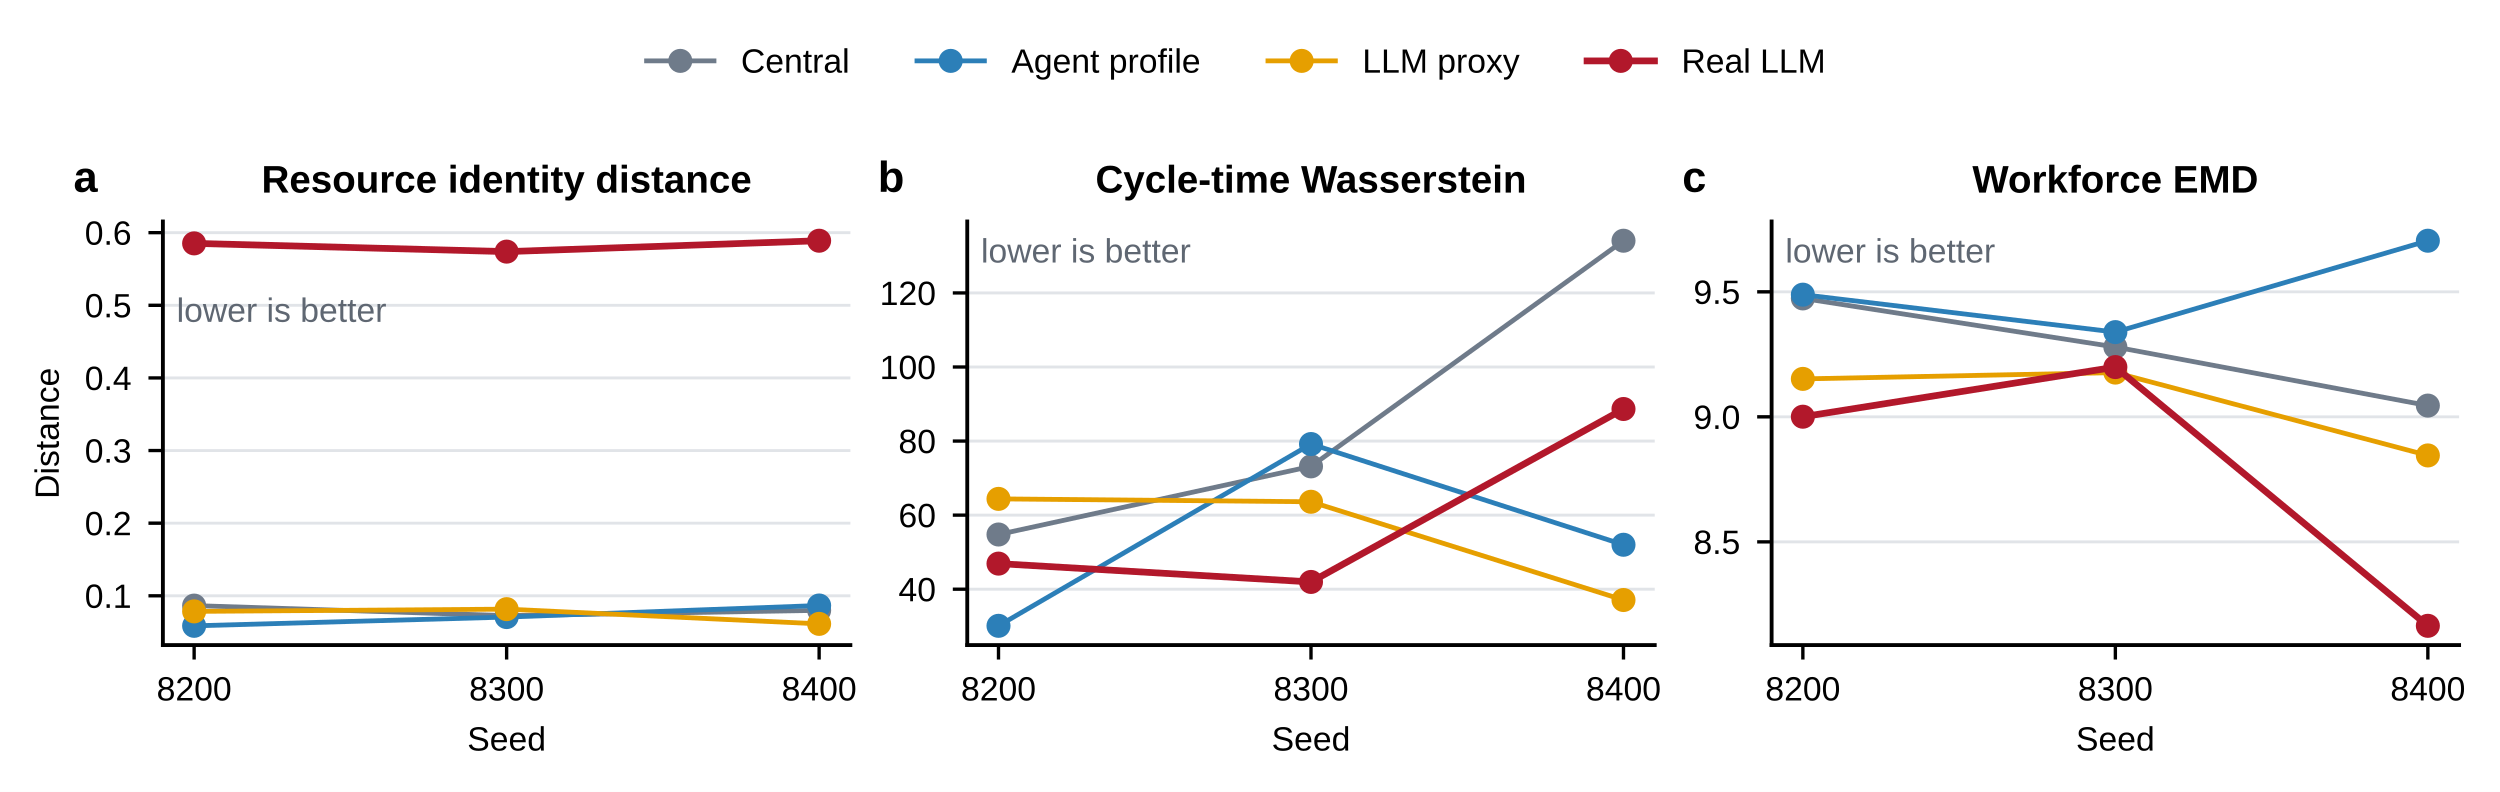
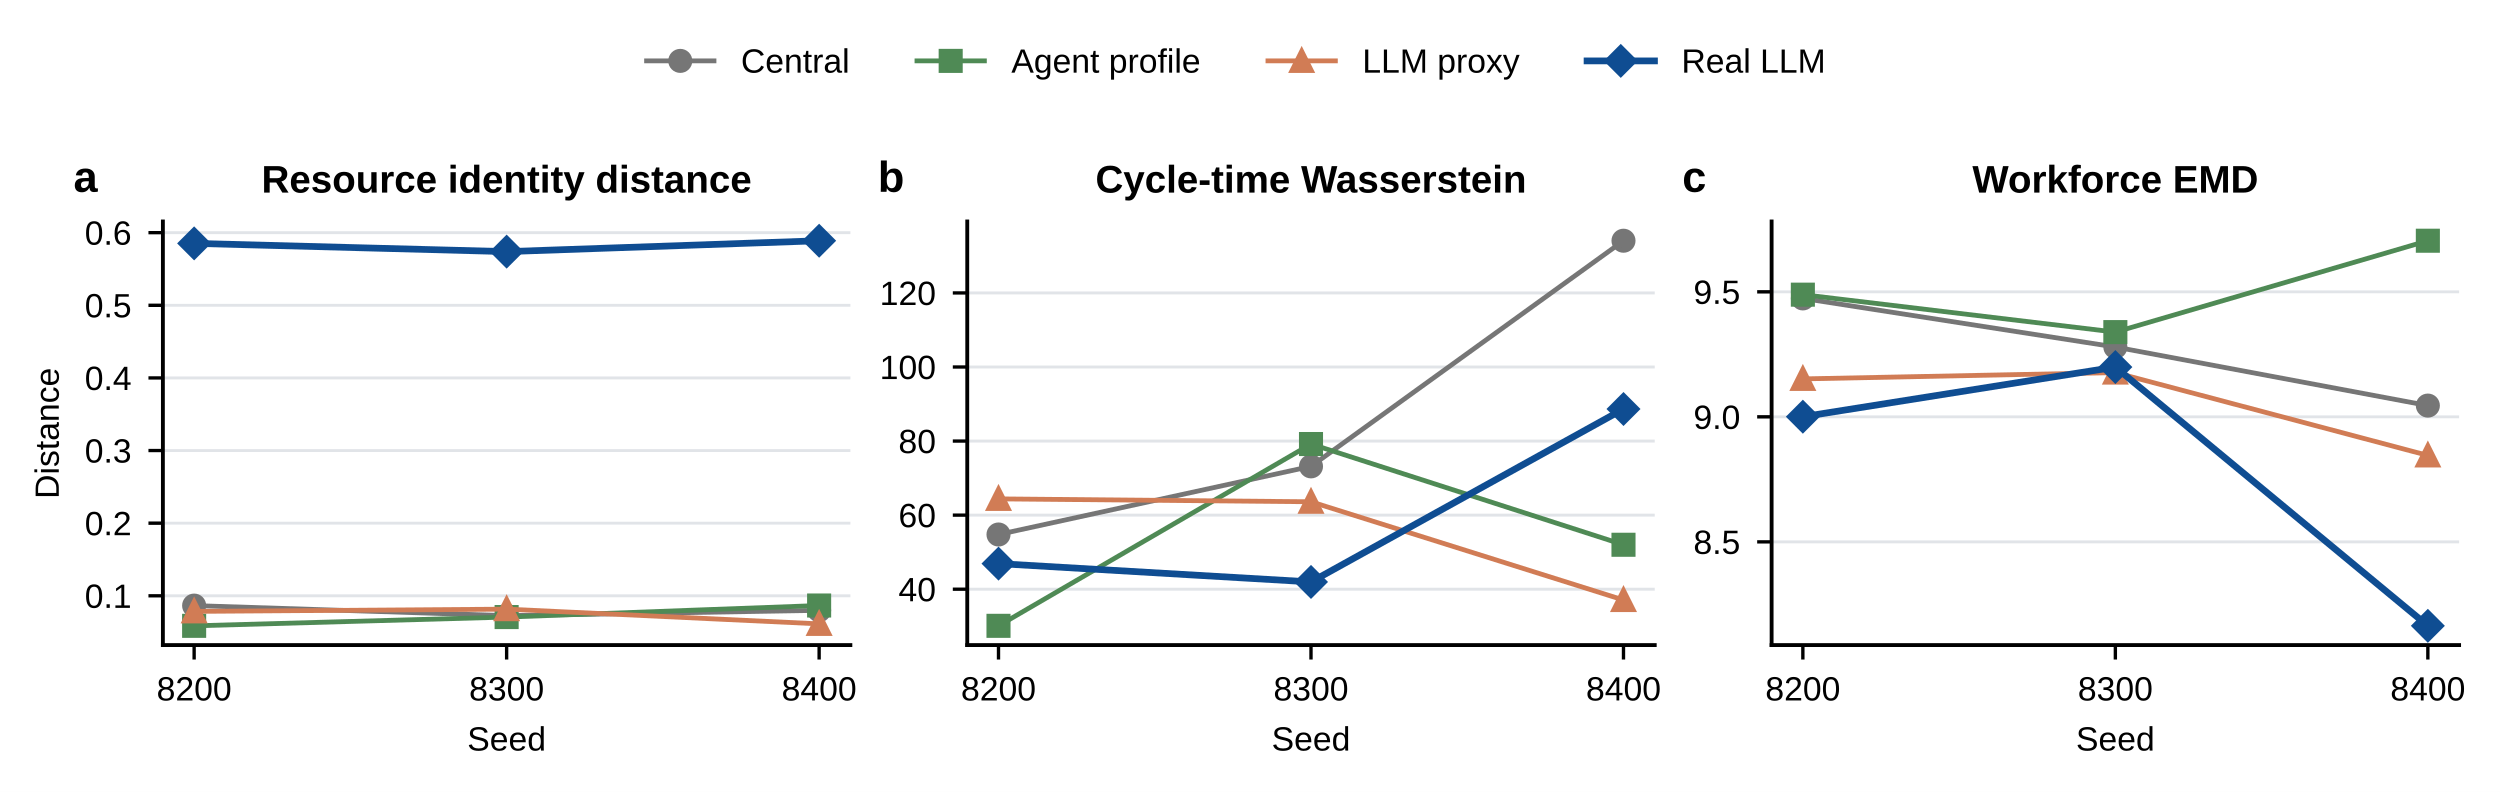
<svg xmlns="http://www.w3.org/2000/svg" xmlns:xlink="http://www.w3.org/1999/xlink" width="519.254pt" height="164.487pt" viewBox="0 0 519.254 164.487" version="1.1">
  <defs>
    <style type="text/css">*{stroke-linejoin: round; stroke-linecap: butt}</style>
  </defs>
  <g id="figure_1">
    <g id="patch_1">
      <path d="M 0 164.487  L 519.254 164.487  L 519.254 0  L 0 0  z " style="fill: #ffffff" />
    </g>
    <g id="axes_1">
      <g id="patch_2">
        <path d="M 33.832 133.984  L 176.625 133.984  L 176.625 46  L 33.832 46  z " style="fill: #ffffff" />
      </g>
      <g id="matplotlib.axis_1">
        <g id="xtick_1">
          <g id="line2d_1">
            <defs>
-               <path id="m598a235502" d="M 0 0  L 0 3  " style="stroke: #000000; stroke-width: 0.7" />
+               <path id="m13231efe41" d="M 0 0  L 0 3  " style="stroke: #000000; stroke-width: 0.7" />
            </defs>
            <g>
-               <use xlink:href="#m598a235502" x="40.322" y="133.984" style="stroke: #000000; stroke-width: 0.7" />
+               <use xlink:href="#m13231efe41" x="40.322" y="133.984" style="stroke: #000000; stroke-width: 0.7" />
            </g>
          </g>
          <g id="text_1">
            <text style="font: 7px 'Arial', 'Helvetica', 'DejaVu Sans', sans-serif; text-anchor: middle" x="40.322" y="145.494" transform="rotate(-0 40.3223 145.4945)">8200</text>
          </g>
        </g>
        <g id="xtick_2">
          <g id="line2d_2">
            <g>
-               <use xlink:href="#m598a235502" x="105.228" y="133.984" style="stroke: #000000; stroke-width: 0.7" />
+               <use xlink:href="#m13231efe41" x="105.228" y="133.984" style="stroke: #000000; stroke-width: 0.7" />
            </g>
          </g>
          <g id="text_2">
            <text style="font: 7px 'Arial', 'Helvetica', 'DejaVu Sans', sans-serif; text-anchor: middle" x="105.228" y="145.494" transform="rotate(-0 105.2281 145.4945)">8300</text>
          </g>
        </g>
        <g id="xtick_3">
          <g id="line2d_3">
            <g>
-               <use xlink:href="#m598a235502" x="170.134" y="133.984" style="stroke: #000000; stroke-width: 0.7" />
+               <use xlink:href="#m13231efe41" x="170.134" y="133.984" style="stroke: #000000; stroke-width: 0.7" />
            </g>
          </g>
          <g id="text_3">
            <text style="font: 7px 'Arial', 'Helvetica', 'DejaVu Sans', sans-serif; text-anchor: middle" x="170.134" y="145.494" transform="rotate(-0 170.134 145.4945)">8400</text>
          </g>
        </g>
        <g id="text_4">
          <text style="font: 7px 'Arial', 'Helvetica', 'DejaVu Sans', sans-serif; text-anchor: middle" x="105.228" y="155.896" transform="rotate(-0 105.2281 155.8962)">Seed</text>
        </g>
      </g>
      <g id="matplotlib.axis_2">
        <g id="ytick_1">
          <g id="line2d_4">
-             <path d="M 33.832 123.748  L 176.625 123.748  " clip-path="url(#pb7a9aaa13d)" style="fill: none; stroke: #d9dde2; stroke-opacity: 0.8; stroke-width: 0.6; stroke-linecap: square" />
+             <path d="M 33.832 123.748  L 176.625 123.748  " clip-path="url(#p2186593312)" style="fill: none; stroke: #d9dde2; stroke-opacity: 0.8; stroke-width: 0.6; stroke-linecap: square" />
          </g>
          <g id="line2d_5">
            <defs>
-               <path id="mf28b8dc969" d="M 0 0  L -3 0  " style="stroke: #000000; stroke-width: 0.7" />
+               <path id="m084d60f9c5" d="M 0 0  L -3 0  " style="stroke: #000000; stroke-width: 0.7" />
            </defs>
            <g>
-               <use xlink:href="#mf28b8dc969" x="33.832" y="123.748" style="stroke: #000000; stroke-width: 0.7" />
+               <use xlink:href="#m084d60f9c5" x="33.832" y="123.748" style="stroke: #000000; stroke-width: 0.7" />
            </g>
          </g>
          <g id="text_5">
            <text style="font: 7px 'Arial', 'Helvetica', 'DejaVu Sans', sans-serif; text-anchor: end" x="27.332" y="126.253" transform="rotate(-0 27.33172 126.2529)">0.1</text>
          </g>
        </g>
        <g id="ytick_2">
          <g id="line2d_6">
-             <path d="M 33.832 108.663  L 176.625 108.663  " clip-path="url(#pb7a9aaa13d)" style="fill: none; stroke: #d9dde2; stroke-opacity: 0.8; stroke-width: 0.6; stroke-linecap: square" />
+             <path d="M 33.832 108.663  L 176.625 108.663  " clip-path="url(#p2186593312)" style="fill: none; stroke: #d9dde2; stroke-opacity: 0.8; stroke-width: 0.6; stroke-linecap: square" />
          </g>
          <g id="line2d_7">
            <g>
-               <use xlink:href="#mf28b8dc969" x="33.832" y="108.663" style="stroke: #000000; stroke-width: 0.7" />
+               <use xlink:href="#m084d60f9c5" x="33.832" y="108.663" style="stroke: #000000; stroke-width: 0.7" />
            </g>
          </g>
          <g id="text_6">
            <text style="font: 7px 'Arial', 'Helvetica', 'DejaVu Sans', sans-serif; text-anchor: end" x="27.332" y="111.169" transform="rotate(-0 27.33172 111.1687)">0.2</text>
          </g>
        </g>
        <g id="ytick_3">
          <g id="line2d_8">
-             <path d="M 33.832 93.579  L 176.625 93.579  " clip-path="url(#pb7a9aaa13d)" style="fill: none; stroke: #d9dde2; stroke-opacity: 0.8; stroke-width: 0.6; stroke-linecap: square" />
+             <path d="M 33.832 93.579  L 176.625 93.579  " clip-path="url(#p2186593312)" style="fill: none; stroke: #d9dde2; stroke-opacity: 0.8; stroke-width: 0.6; stroke-linecap: square" />
          </g>
          <g id="line2d_9">
            <g>
-               <use xlink:href="#mf28b8dc969" x="33.832" y="93.579" style="stroke: #000000; stroke-width: 0.7" />
+               <use xlink:href="#m084d60f9c5" x="33.832" y="93.579" style="stroke: #000000; stroke-width: 0.7" />
            </g>
          </g>
          <g id="text_7">
            <text style="font: 7px 'Arial', 'Helvetica', 'DejaVu Sans', sans-serif; text-anchor: end" x="27.332" y="96.084" transform="rotate(-0 27.33172 96.0844)">0.3</text>
          </g>
        </g>
        <g id="ytick_4">
          <g id="line2d_10">
-             <path d="M 33.832 78.495  L 176.625 78.495  " clip-path="url(#pb7a9aaa13d)" style="fill: none; stroke: #d9dde2; stroke-opacity: 0.8; stroke-width: 0.6; stroke-linecap: square" />
+             <path d="M 33.832 78.495  L 176.625 78.495  " clip-path="url(#p2186593312)" style="fill: none; stroke: #d9dde2; stroke-opacity: 0.8; stroke-width: 0.6; stroke-linecap: square" />
          </g>
          <g id="line2d_11">
            <g>
-               <use xlink:href="#mf28b8dc969" x="33.832" y="78.495" style="stroke: #000000; stroke-width: 0.7" />
+               <use xlink:href="#m084d60f9c5" x="33.832" y="78.495" style="stroke: #000000; stroke-width: 0.7" />
            </g>
          </g>
          <g id="text_8">
            <text style="font: 7px 'Arial', 'Helvetica', 'DejaVu Sans', sans-serif; text-anchor: end" x="27.332" y="81" transform="rotate(-0 27.33172 81.00012)">0.4</text>
          </g>
        </g>
        <g id="ytick_5">
          <g id="line2d_12">
-             <path d="M 33.832 63.411  L 176.625 63.411  " clip-path="url(#pb7a9aaa13d)" style="fill: none; stroke: #d9dde2; stroke-opacity: 0.8; stroke-width: 0.6; stroke-linecap: square" />
+             <path d="M 33.832 63.411  L 176.625 63.411  " clip-path="url(#p2186593312)" style="fill: none; stroke: #d9dde2; stroke-opacity: 0.8; stroke-width: 0.6; stroke-linecap: square" />
          </g>
          <g id="line2d_13">
            <g>
-               <use xlink:href="#mf28b8dc969" x="33.832" y="63.411" style="stroke: #000000; stroke-width: 0.7" />
+               <use xlink:href="#m084d60f9c5" x="33.832" y="63.411" style="stroke: #000000; stroke-width: 0.7" />
            </g>
          </g>
          <g id="text_9">
            <text style="font: 7px 'Arial', 'Helvetica', 'DejaVu Sans', sans-serif; text-anchor: end" x="27.332" y="65.916" transform="rotate(-0 27.33172 65.91585)">0.5</text>
          </g>
        </g>
        <g id="ytick_6">
          <g id="line2d_14">
-             <path d="M 33.832 48.326  L 176.625 48.326  " clip-path="url(#pb7a9aaa13d)" style="fill: none; stroke: #d9dde2; stroke-opacity: 0.8; stroke-width: 0.6; stroke-linecap: square" />
+             <path d="M 33.832 48.326  L 176.625 48.326  " clip-path="url(#p2186593312)" style="fill: none; stroke: #d9dde2; stroke-opacity: 0.8; stroke-width: 0.6; stroke-linecap: square" />
          </g>
          <g id="line2d_15">
            <g>
-               <use xlink:href="#mf28b8dc969" x="33.832" y="48.326" style="stroke: #000000; stroke-width: 0.7" />
+               <use xlink:href="#m084d60f9c5" x="33.832" y="48.326" style="stroke: #000000; stroke-width: 0.7" />
            </g>
          </g>
          <g id="text_10">
            <text style="font: 7px 'Arial', 'Helvetica', 'DejaVu Sans', sans-serif; text-anchor: end" x="27.332" y="50.832" transform="rotate(-0 27.33172 50.83157)">0.6</text>
          </g>
        </g>
        <g id="text_11">
          <text style="font: 7px 'Arial', 'Helvetica', 'DejaVu Sans', sans-serif; text-anchor: middle" x="12.21" y="89.992" transform="rotate(-90 12.21047 89.992)">Distance</text>
        </g>
      </g>
      <g id="line2d_16">
-         <path d="M 40.322 125.784  L 105.228 127.868  L 170.134 126.77  " clip-path="url(#pb7a9aaa13d)" style="fill: none; stroke: #6f7b8a; stroke-linecap: square" />
+         <path d="M 40.322 125.784  L 105.228 127.868  L 170.134 126.77  " clip-path="url(#p2186593312)" style="fill: none; stroke: #767676; stroke-linecap: square" />
        <defs>
-           <path id="m0c77e4533d" d="M 0 2  C 0.53 2 1.039 1.789 1.414 1.414  C 1.789 1.039 2 0.53 2 0  C 2 -0.53 1.789 -1.039 1.414 -1.414  C 1.039 -1.789 0.53 -2 0 -2  C -0.53 -2 -1.039 -1.789 -1.414 -1.414  C -1.789 -1.039 -2 -0.53 -2 0  C -2 0.53 -1.789 1.039 -1.414 1.414  C -1.039 1.789 -0.53 2 0 2  z " style="stroke: #6f7b8a" />
+           <path id="m8e96817df1" d="M 0 2  C 0.53 2 1.039 1.789 1.414 1.414  C 1.789 1.039 2 0.53 2 0  C 2 -0.53 1.789 -1.039 1.414 -1.414  C 1.039 -1.789 0.53 -2 0 -2  C -0.53 -2 -1.039 -1.789 -1.414 -1.414  C -1.789 -1.039 -2 -0.53 -2 0  C -2 0.53 -1.789 1.039 -1.414 1.414  C -1.039 1.789 -0.53 2 0 2  z " style="stroke: #767676" />
        </defs>
-         <g clip-path="url(#pb7a9aaa13d)">
-           <use xlink:href="#m0c77e4533d" x="40.322" y="125.784" style="fill: #6f7b8a; stroke: #6f7b8a" />
-           <use xlink:href="#m0c77e4533d" x="105.228" y="127.868" style="fill: #6f7b8a; stroke: #6f7b8a" />
-           <use xlink:href="#m0c77e4533d" x="170.134" y="126.77" style="fill: #6f7b8a; stroke: #6f7b8a" />
+         <g clip-path="url(#p2186593312)">
+           <use xlink:href="#m8e96817df1" x="40.322" y="125.784" style="fill: #767676; stroke: #767676" />
+           <use xlink:href="#m8e96817df1" x="105.228" y="127.868" style="fill: #767676; stroke: #767676" />
+           <use xlink:href="#m8e96817df1" x="170.134" y="126.77" style="fill: #767676; stroke: #767676" />
        </g>
      </g>
      <g id="line2d_17">
-         <path d="M 40.322 129.985  L 105.228 128.165  L 170.134 125.764  " clip-path="url(#pb7a9aaa13d)" style="fill: none; stroke: #2c7fb8; stroke-linecap: square" />
+         <path d="M 40.322 129.985  L 105.228 128.165  L 170.134 125.764  " clip-path="url(#p2186593312)" style="fill: none; stroke: #4f8a55; stroke-linecap: square" />
        <defs>
-           <path id="mdb9f975da0" d="M 0 2  C 0.53 2 1.039 1.789 1.414 1.414  C 1.789 1.039 2 0.53 2 0  C 2 -0.53 1.789 -1.039 1.414 -1.414  C 1.039 -1.789 0.53 -2 0 -2  C -0.53 -2 -1.039 -1.789 -1.414 -1.414  C -1.789 -1.039 -2 -0.53 -2 0  C -2 0.53 -1.789 1.039 -1.414 1.414  C -1.039 1.789 -0.53 2 0 2  z " style="stroke: #2c7fb8" />
+           <path id="m07c43fcd5a" d="M -2 2  L 2 2  L 2 -2  L -2 -2  z " style="stroke: #4f8a55; stroke-linejoin: miter" />
        </defs>
-         <g clip-path="url(#pb7a9aaa13d)">
-           <use xlink:href="#mdb9f975da0" x="40.322" y="129.985" style="fill: #2c7fb8; stroke: #2c7fb8" />
-           <use xlink:href="#mdb9f975da0" x="105.228" y="128.165" style="fill: #2c7fb8; stroke: #2c7fb8" />
-           <use xlink:href="#mdb9f975da0" x="170.134" y="125.764" style="fill: #2c7fb8; stroke: #2c7fb8" />
+         <g clip-path="url(#p2186593312)">
+           <use xlink:href="#m07c43fcd5a" x="40.322" y="129.985" style="fill: #4f8a55; stroke: #4f8a55; stroke-linejoin: miter" />
+           <use xlink:href="#m07c43fcd5a" x="105.228" y="128.165" style="fill: #4f8a55; stroke: #4f8a55; stroke-linejoin: miter" />
+           <use xlink:href="#m07c43fcd5a" x="170.134" y="125.764" style="fill: #4f8a55; stroke: #4f8a55; stroke-linejoin: miter" />
        </g>
      </g>
      <g id="line2d_18">
-         <path d="M 40.322 126.986  L 105.228 126.52  L 170.134 129.58  " clip-path="url(#pb7a9aaa13d)" style="fill: none; stroke: #e69f00; stroke-linecap: square" />
+         <path d="M 40.322 126.986  L 105.228 126.52  L 170.134 129.58  " clip-path="url(#p2186593312)" style="fill: none; stroke: #d17c55; stroke-linecap: square" />
        <defs>
-           <path id="m43e948fad8" d="M 0 2  C 0.53 2 1.039 1.789 1.414 1.414  C 1.789 1.039 2 0.53 2 0  C 2 -0.53 1.789 -1.039 1.414 -1.414  C 1.039 -1.789 0.53 -2 0 -2  C -0.53 -2 -1.039 -1.789 -1.414 -1.414  C -1.789 -1.039 -2 -0.53 -2 0  C -2 0.53 -1.789 1.039 -1.414 1.414  C -1.039 1.789 -0.53 2 0 2  z " style="stroke: #e69f00" />
+           <path id="m57a963729a" d="M 0 -2  L -2 2  L 2 2  z " style="stroke: #d17c55; stroke-linejoin: miter" />
        </defs>
-         <g clip-path="url(#pb7a9aaa13d)">
-           <use xlink:href="#m43e948fad8" x="40.322" y="126.986" style="fill: #e69f00; stroke: #e69f00" />
-           <use xlink:href="#m43e948fad8" x="105.228" y="126.52" style="fill: #e69f00; stroke: #e69f00" />
-           <use xlink:href="#m43e948fad8" x="170.134" y="129.58" style="fill: #e69f00; stroke: #e69f00" />
+         <g clip-path="url(#p2186593312)">
+           <use xlink:href="#m57a963729a" x="40.322" y="126.986" style="fill: #d17c55; stroke: #d17c55; stroke-linejoin: miter" />
+           <use xlink:href="#m57a963729a" x="105.228" y="126.52" style="fill: #d17c55; stroke: #d17c55; stroke-linejoin: miter" />
+           <use xlink:href="#m57a963729a" x="170.134" y="129.58" style="fill: #d17c55; stroke: #d17c55; stroke-linejoin: miter" />
        </g>
      </g>
      <g id="patch_3">
        <path d="M 33.832 133.984  L 33.832 46  " style="fill: none; stroke: #000000; stroke-width: 0.8; stroke-linejoin: miter; stroke-linecap: square" />
      </g>
      <g id="patch_4">
        <path d="M 33.832 133.984  L 176.625 133.984  " style="fill: none; stroke: #000000; stroke-width: 0.8; stroke-linejoin: miter; stroke-linecap: square" />
      </g>
      <g id="line2d_19">
-         <path d="M 40.322 50.551  L 105.228 52.262  L 170.134 49.999  " clip-path="url(#pb7a9aaa13d)" style="fill: none; stroke: #b2182b; stroke-width: 1.4; stroke-linecap: square" />
+         <path d="M 40.322 50.551  L 105.228 52.262  L 170.134 49.999  " clip-path="url(#p2186593312)" style="fill: none; stroke: #0f4d92; stroke-width: 1.4; stroke-linecap: square" />
        <defs>
-           <path id="m220dd0478a" d="M 0 2  C 0.53 2 1.039 1.789 1.414 1.414  C 1.789 1.039 2 0.53 2 0  C 2 -0.53 1.789 -1.039 1.414 -1.414  C 1.039 -1.789 0.53 -2 0 -2  C -0.53 -2 -1.039 -1.789 -1.414 -1.414  C -1.789 -1.039 -2 -0.53 -2 0  C -2 0.53 -1.789 1.039 -1.414 1.414  C -1.039 1.789 -0.53 2 0 2  z " style="stroke: #b2182b" />
+           <path id="md05ba2a3f8" d="M -0 2.828  L 2.828 0  L 0 -2.828  L -2.828 -0  z " style="stroke: #0f4d92; stroke-linejoin: miter" />
        </defs>
-         <g clip-path="url(#pb7a9aaa13d)">
-           <use xlink:href="#m220dd0478a" x="40.322" y="50.551" style="fill: #b2182b; stroke: #b2182b" />
-           <use xlink:href="#m220dd0478a" x="105.228" y="52.262" style="fill: #b2182b; stroke: #b2182b" />
-           <use xlink:href="#m220dd0478a" x="170.134" y="49.999" style="fill: #b2182b; stroke: #b2182b" />
+         <g clip-path="url(#p2186593312)">
+           <use xlink:href="#md05ba2a3f8" x="40.322" y="50.551" style="fill: #0f4d92; stroke: #0f4d92; stroke-linejoin: miter" />
+           <use xlink:href="#md05ba2a3f8" x="105.228" y="52.262" style="fill: #0f4d92; stroke: #0f4d92; stroke-linejoin: miter" />
+           <use xlink:href="#md05ba2a3f8" x="170.134" y="49.999" style="fill: #0f4d92; stroke: #0f4d92; stroke-linejoin: miter" />
        </g>
      </g>
      <g id="text_12">
-         <text style="fill: #5f6772; font: 7px 'Arial', 'Helvetica', 'DejaVu Sans', sans-serif; text-anchor: start" x="36.688" y="66.848" transform="rotate(-0 36.68758 66.84759)">lower is better</text>
+         <text style="font: 700 9px 'Arial', 'Helvetica', 'DejaVu Sans', sans-serif; text-anchor: start" x="15.269" y="39.841" transform="rotate(-0 15.26865 39.84112)">a</text>
      </g>
      <g id="text_13">
-         <text style="font: 700 9px 'Arial', 'Helvetica', 'DejaVu Sans', sans-serif; text-anchor: start" x="15.269" y="39.841" transform="rotate(-0 15.26865 39.84112)">a</text>
-       </g>
-       <g id="text_14">
        <text style="font: 700 8px 'Arial', 'Helvetica', 'DejaVu Sans', sans-serif; text-anchor: middle" x="105.228" y="40" transform="rotate(-0 105.2281 40)">Resource identity distance</text>
      </g>
    </g>
    <g id="axes_2">
      <g id="patch_5">
        <path d="M 200.899 133.984  L 343.692 133.984  L 343.692 46  L 200.899 46  z " style="fill: #ffffff" />
      </g>
      <g id="matplotlib.axis_3">
        <g id="xtick_4">
          <g id="line2d_20">
            <g>
-               <use xlink:href="#m598a235502" x="207.39" y="133.984" style="stroke: #000000; stroke-width: 0.7" />
-             </g>
-           </g>
-           <g id="text_15">
+               <use xlink:href="#m13231efe41" x="207.39" y="133.984" style="stroke: #000000; stroke-width: 0.7" />
+             </g>
+           </g>
+           <g id="text_14">
            <text style="font: 7px 'Arial', 'Helvetica', 'DejaVu Sans', sans-serif; text-anchor: middle" x="207.39" y="145.494" transform="rotate(-0 207.3899 145.4945)">8200</text>
          </g>
        </g>
        <g id="xtick_5">
          <g id="line2d_21">
            <g>
-               <use xlink:href="#m598a235502" x="272.296" y="133.984" style="stroke: #000000; stroke-width: 0.7" />
-             </g>
-           </g>
-           <g id="text_16">
+               <use xlink:href="#m13231efe41" x="272.296" y="133.984" style="stroke: #000000; stroke-width: 0.7" />
+             </g>
+           </g>
+           <g id="text_15">
            <text style="font: 7px 'Arial', 'Helvetica', 'DejaVu Sans', sans-serif; text-anchor: middle" x="272.296" y="145.494" transform="rotate(-0 272.2957 145.4945)">8300</text>
          </g>
        </g>
        <g id="xtick_6">
          <g id="line2d_22">
            <g>
-               <use xlink:href="#m598a235502" x="337.202" y="133.984" style="stroke: #000000; stroke-width: 0.7" />
-             </g>
-           </g>
-           <g id="text_17">
+               <use xlink:href="#m13231efe41" x="337.202" y="133.984" style="stroke: #000000; stroke-width: 0.7" />
+             </g>
+           </g>
+           <g id="text_16">
            <text style="font: 7px 'Arial', 'Helvetica', 'DejaVu Sans', sans-serif; text-anchor: middle" x="337.202" y="145.494" transform="rotate(-0 337.2015 145.4945)">8400</text>
          </g>
        </g>
-         <g id="text_18">
+         <g id="text_17">
          <text style="font: 7px 'Arial', 'Helvetica', 'DejaVu Sans', sans-serif; text-anchor: middle" x="272.296" y="155.896" transform="rotate(-0 272.2957 155.8962)">Seed</text>
        </g>
      </g>
      <g id="matplotlib.axis_4">
        <g id="ytick_7">
          <g id="line2d_23">
-             <path d="M 200.899 122.378  L 343.692 122.378  " clip-path="url(#pd250c5c69d)" style="fill: none; stroke: #d9dde2; stroke-opacity: 0.8; stroke-width: 0.6; stroke-linecap: square" />
+             <path d="M 200.899 122.378  L 343.692 122.378  " clip-path="url(#p28f9efc30e)" style="fill: none; stroke: #d9dde2; stroke-opacity: 0.8; stroke-width: 0.6; stroke-linecap: square" />
          </g>
          <g id="line2d_24">
            <g>
-               <use xlink:href="#mf28b8dc969" x="200.899" y="122.378" style="stroke: #000000; stroke-width: 0.7" />
-             </g>
-           </g>
-           <g id="text_19">
+               <use xlink:href="#m084d60f9c5" x="200.899" y="122.378" style="stroke: #000000; stroke-width: 0.7" />
+             </g>
+           </g>
+           <g id="text_18">
            <text style="font: 7px 'Arial', 'Helvetica', 'DejaVu Sans', sans-serif; text-anchor: end" x="194.399" y="124.883" transform="rotate(-0 194.3993 124.8829)">40</text>
          </g>
        </g>
        <g id="ytick_8">
          <g id="line2d_25">
-             <path d="M 200.899 106.994  L 343.692 106.994  " clip-path="url(#pd250c5c69d)" style="fill: none; stroke: #d9dde2; stroke-opacity: 0.8; stroke-width: 0.6; stroke-linecap: square" />
+             <path d="M 200.899 106.994  L 343.692 106.994  " clip-path="url(#p28f9efc30e)" style="fill: none; stroke: #d9dde2; stroke-opacity: 0.8; stroke-width: 0.6; stroke-linecap: square" />
          </g>
          <g id="line2d_26">
            <g>
-               <use xlink:href="#mf28b8dc969" x="200.899" y="106.994" style="stroke: #000000; stroke-width: 0.7" />
-             </g>
-           </g>
-           <g id="text_20">
+               <use xlink:href="#m084d60f9c5" x="200.899" y="106.994" style="stroke: #000000; stroke-width: 0.7" />
+             </g>
+           </g>
+           <g id="text_19">
            <text style="font: 7px 'Arial', 'Helvetica', 'DejaVu Sans', sans-serif; text-anchor: end" x="194.399" y="109.5" transform="rotate(-0 194.3993 109.4996)">60</text>
          </g>
        </g>
        <g id="ytick_9">
          <g id="line2d_27">
-             <path d="M 200.899 91.611  L 343.692 91.611  " clip-path="url(#pd250c5c69d)" style="fill: none; stroke: #d9dde2; stroke-opacity: 0.8; stroke-width: 0.6; stroke-linecap: square" />
+             <path d="M 200.899 91.611  L 343.692 91.611  " clip-path="url(#p28f9efc30e)" style="fill: none; stroke: #d9dde2; stroke-opacity: 0.8; stroke-width: 0.6; stroke-linecap: square" />
          </g>
          <g id="line2d_28">
            <g>
-               <use xlink:href="#mf28b8dc969" x="200.899" y="91.611" style="stroke: #000000; stroke-width: 0.7" />
-             </g>
-           </g>
-           <g id="text_21">
+               <use xlink:href="#m084d60f9c5" x="200.899" y="91.611" style="stroke: #000000; stroke-width: 0.7" />
+             </g>
+           </g>
+           <g id="text_20">
            <text style="font: 7px 'Arial', 'Helvetica', 'DejaVu Sans', sans-serif; text-anchor: end" x="194.399" y="94.116" transform="rotate(-0 194.3993 94.11633)">80</text>
          </g>
        </g>
        <g id="ytick_10">
          <g id="line2d_29">
-             <path d="M 200.899 76.228  L 343.692 76.228  " clip-path="url(#pd250c5c69d)" style="fill: none; stroke: #d9dde2; stroke-opacity: 0.8; stroke-width: 0.6; stroke-linecap: square" />
+             <path d="M 200.899 76.228  L 343.692 76.228  " clip-path="url(#p28f9efc30e)" style="fill: none; stroke: #d9dde2; stroke-opacity: 0.8; stroke-width: 0.6; stroke-linecap: square" />
          </g>
          <g id="line2d_30">
            <g>
-               <use xlink:href="#mf28b8dc969" x="200.899" y="76.228" style="stroke: #000000; stroke-width: 0.7" />
-             </g>
-           </g>
-           <g id="text_22">
+               <use xlink:href="#m084d60f9c5" x="200.899" y="76.228" style="stroke: #000000; stroke-width: 0.7" />
+             </g>
+           </g>
+           <g id="text_21">
            <text style="font: 7px 'Arial', 'Helvetica', 'DejaVu Sans', sans-serif; text-anchor: end" x="194.399" y="78.733" transform="rotate(-0 194.3993 78.73303)">100</text>
          </g>
        </g>
        <g id="ytick_11">
          <g id="line2d_31">
-             <path d="M 200.899 60.844  L 343.692 60.844  " clip-path="url(#pd250c5c69d)" style="fill: none; stroke: #d9dde2; stroke-opacity: 0.8; stroke-width: 0.6; stroke-linecap: square" />
+             <path d="M 200.899 60.844  L 343.692 60.844  " clip-path="url(#p28f9efc30e)" style="fill: none; stroke: #d9dde2; stroke-opacity: 0.8; stroke-width: 0.6; stroke-linecap: square" />
          </g>
          <g id="line2d_32">
            <g>
-               <use xlink:href="#mf28b8dc969" x="200.899" y="60.844" style="stroke: #000000; stroke-width: 0.7" />
-             </g>
-           </g>
-           <g id="text_23">
+               <use xlink:href="#m084d60f9c5" x="200.899" y="60.844" style="stroke: #000000; stroke-width: 0.7" />
+             </g>
+           </g>
+           <g id="text_22">
            <text style="font: 7px 'Arial', 'Helvetica', 'DejaVu Sans', sans-serif; text-anchor: end" x="194.399" y="63.35" transform="rotate(-0 194.3993 63.34973)">120</text>
          </g>
        </g>
      </g>
      <g id="line2d_33">
-         <path d="M 207.39 111.017  L 272.296 96.864  L 337.202 49.999  " clip-path="url(#pd250c5c69d)" style="fill: none; stroke: #6f7b8a; stroke-linecap: square" />
-         <g clip-path="url(#pd250c5c69d)">
-           <use xlink:href="#m0c77e4533d" x="207.39" y="111.017" style="fill: #6f7b8a; stroke: #6f7b8a" />
-           <use xlink:href="#m0c77e4533d" x="272.296" y="96.864" style="fill: #6f7b8a; stroke: #6f7b8a" />
-           <use xlink:href="#m0c77e4533d" x="337.202" y="49.999" style="fill: #6f7b8a; stroke: #6f7b8a" />
+         <path d="M 207.39 111.017  L 272.296 96.864  L 337.202 49.999  " clip-path="url(#p28f9efc30e)" style="fill: none; stroke: #767676; stroke-linecap: square" />
+         <g clip-path="url(#p28f9efc30e)">
+           <use xlink:href="#m8e96817df1" x="207.39" y="111.017" style="fill: #767676; stroke: #767676" />
+           <use xlink:href="#m8e96817df1" x="272.296" y="96.864" style="fill: #767676; stroke: #767676" />
+           <use xlink:href="#m8e96817df1" x="337.202" y="49.999" style="fill: #767676; stroke: #767676" />
        </g>
      </g>
      <g id="line2d_34">
-         <path d="M 207.39 129.985  L 272.296 92.226  L 337.202 113.148  " clip-path="url(#pd250c5c69d)" style="fill: none; stroke: #2c7fb8; stroke-linecap: square" />
-         <g clip-path="url(#pd250c5c69d)">
-           <use xlink:href="#mdb9f975da0" x="207.39" y="129.985" style="fill: #2c7fb8; stroke: #2c7fb8" />
-           <use xlink:href="#mdb9f975da0" x="272.296" y="92.226" style="fill: #2c7fb8; stroke: #2c7fb8" />
-           <use xlink:href="#mdb9f975da0" x="337.202" y="113.148" style="fill: #2c7fb8; stroke: #2c7fb8" />
+         <path d="M 207.39 129.985  L 272.296 92.226  L 337.202 113.148  " clip-path="url(#p28f9efc30e)" style="fill: none; stroke: #4f8a55; stroke-linecap: square" />
+         <g clip-path="url(#p28f9efc30e)">
+           <use xlink:href="#m07c43fcd5a" x="207.39" y="129.985" style="fill: #4f8a55; stroke: #4f8a55; stroke-linejoin: miter" />
+           <use xlink:href="#m07c43fcd5a" x="272.296" y="92.226" style="fill: #4f8a55; stroke: #4f8a55; stroke-linejoin: miter" />
+           <use xlink:href="#m07c43fcd5a" x="337.202" y="113.148" style="fill: #4f8a55; stroke: #4f8a55; stroke-linejoin: miter" />
        </g>
      </g>
      <g id="line2d_35">
-         <path d="M 207.39 103.618  L 272.296 104.218  L 337.202 124.624  " clip-path="url(#pd250c5c69d)" style="fill: none; stroke: #e69f00; stroke-linecap: square" />
-         <g clip-path="url(#pd250c5c69d)">
-           <use xlink:href="#m43e948fad8" x="207.39" y="103.618" style="fill: #e69f00; stroke: #e69f00" />
-           <use xlink:href="#m43e948fad8" x="272.296" y="104.218" style="fill: #e69f00; stroke: #e69f00" />
-           <use xlink:href="#m43e948fad8" x="337.202" y="124.624" style="fill: #e69f00; stroke: #e69f00" />
+         <path d="M 207.39 103.618  L 272.296 104.218  L 337.202 124.624  " clip-path="url(#p28f9efc30e)" style="fill: none; stroke: #d17c55; stroke-linecap: square" />
+         <g clip-path="url(#p28f9efc30e)">
+           <use xlink:href="#m57a963729a" x="207.39" y="103.618" style="fill: #d17c55; stroke: #d17c55; stroke-linejoin: miter" />
+           <use xlink:href="#m57a963729a" x="272.296" y="104.218" style="fill: #d17c55; stroke: #d17c55; stroke-linejoin: miter" />
+           <use xlink:href="#m57a963729a" x="337.202" y="124.624" style="fill: #d17c55; stroke: #d17c55; stroke-linejoin: miter" />
        </g>
      </g>
      <g id="patch_6">
        <path d="M 200.899 133.984  L 200.899 46  " style="fill: none; stroke: #000000; stroke-width: 0.8; stroke-linejoin: miter; stroke-linecap: square" />
      </g>
      <g id="patch_7">
        <path d="M 200.899 133.984  L 343.692 133.984  " style="fill: none; stroke: #000000; stroke-width: 0.8; stroke-linejoin: miter; stroke-linecap: square" />
      </g>
      <g id="line2d_36">
-         <path d="M 207.39 117.063  L 272.296 120.87  L 337.202 84.95  " clip-path="url(#pd250c5c69d)" style="fill: none; stroke: #b2182b; stroke-width: 1.4; stroke-linecap: square" />
-         <g clip-path="url(#pd250c5c69d)">
-           <use xlink:href="#m220dd0478a" x="207.39" y="117.063" style="fill: #b2182b; stroke: #b2182b" />
-           <use xlink:href="#m220dd0478a" x="272.296" y="120.87" style="fill: #b2182b; stroke: #b2182b" />
-           <use xlink:href="#m220dd0478a" x="337.202" y="84.95" style="fill: #b2182b; stroke: #b2182b" />
-         </g>
+         <path d="M 207.39 117.063  L 272.296 120.87  L 337.202 84.95  " clip-path="url(#p28f9efc30e)" style="fill: none; stroke: #0f4d92; stroke-width: 1.4; stroke-linecap: square" />
+         <g clip-path="url(#p28f9efc30e)">
+           <use xlink:href="#md05ba2a3f8" x="207.39" y="117.063" style="fill: #0f4d92; stroke: #0f4d92; stroke-linejoin: miter" />
+           <use xlink:href="#md05ba2a3f8" x="272.296" y="120.87" style="fill: #0f4d92; stroke: #0f4d92; stroke-linejoin: miter" />
+           <use xlink:href="#md05ba2a3f8" x="337.202" y="84.95" style="fill: #0f4d92; stroke: #0f4d92; stroke-linejoin: miter" />
+         </g>
+       </g>
+       <g id="text_23">
+         <text style="font: 700 9px 'Arial', 'Helvetica', 'DejaVu Sans', sans-serif; text-anchor: start" x="182.336" y="39.841" transform="rotate(-0 182.3362 39.84112)">b</text>
      </g>
      <g id="text_24">
-         <text style="fill: #5f6772; font: 7px 'Arial', 'Helvetica', 'DejaVu Sans', sans-serif; text-anchor: start" x="203.755" y="54.53" transform="rotate(-0 203.7552 54.52983)">lower is better</text>
-       </g>
-       <g id="text_25">
-         <text style="font: 700 9px 'Arial', 'Helvetica', 'DejaVu Sans', sans-serif; text-anchor: start" x="182.336" y="39.841" transform="rotate(-0 182.3362 39.84112)">b</text>
-       </g>
-       <g id="text_26">
        <text style="font: 700 8px 'Arial', 'Helvetica', 'DejaVu Sans', sans-serif; text-anchor: middle" x="272.296" y="40" transform="rotate(-0 272.2957 40)">Cycle-time Wasserstein</text>
      </g>
    </g>
    <g id="axes_3">
      <g id="patch_8">
        <path d="M 367.967 133.984  L 510.76 133.984  L 510.76 46  L 367.967 46  z " style="fill: #ffffff" />
      </g>
      <g id="matplotlib.axis_5">
        <g id="xtick_7">
          <g id="line2d_37">
            <g>
-               <use xlink:href="#m598a235502" x="374.457" y="133.984" style="stroke: #000000; stroke-width: 0.7" />
-             </g>
-           </g>
-           <g id="text_27">
+               <use xlink:href="#m13231efe41" x="374.457" y="133.984" style="stroke: #000000; stroke-width: 0.7" />
+             </g>
+           </g>
+           <g id="text_25">
            <text style="font: 7px 'Arial', 'Helvetica', 'DejaVu Sans', sans-serif; text-anchor: middle" x="374.457" y="145.494" transform="rotate(-0 374.4575 145.4945)">8200</text>
          </g>
        </g>
        <g id="xtick_8">
          <g id="line2d_38">
            <g>
-               <use xlink:href="#m598a235502" x="439.363" y="133.984" style="stroke: #000000; stroke-width: 0.7" />
-             </g>
-           </g>
-           <g id="text_28">
+               <use xlink:href="#m13231efe41" x="439.363" y="133.984" style="stroke: #000000; stroke-width: 0.7" />
+             </g>
+           </g>
+           <g id="text_26">
            <text style="font: 7px 'Arial', 'Helvetica', 'DejaVu Sans', sans-serif; text-anchor: middle" x="439.363" y="145.494" transform="rotate(-0 439.3633 145.4945)">8300</text>
          </g>
        </g>
        <g id="xtick_9">
          <g id="line2d_39">
            <g>
-               <use xlink:href="#m598a235502" x="504.269" y="133.984" style="stroke: #000000; stroke-width: 0.7" />
-             </g>
-           </g>
-           <g id="text_29">
+               <use xlink:href="#m13231efe41" x="504.269" y="133.984" style="stroke: #000000; stroke-width: 0.7" />
+             </g>
+           </g>
+           <g id="text_27">
            <text style="font: 7px 'Arial', 'Helvetica', 'DejaVu Sans', sans-serif; text-anchor: middle" x="504.269" y="145.494" transform="rotate(-0 504.2691 145.4945)">8400</text>
          </g>
        </g>
-         <g id="text_30">
+         <g id="text_28">
          <text style="font: 7px 'Arial', 'Helvetica', 'DejaVu Sans', sans-serif; text-anchor: middle" x="439.363" y="155.896" transform="rotate(-0 439.3633 155.8962)">Seed</text>
        </g>
      </g>
      <g id="matplotlib.axis_6">
        <g id="ytick_12">
          <g id="line2d_40">
-             <path d="M 367.967 112.546  L 510.76 112.546  " clip-path="url(#pa28f6ecfb0)" style="fill: none; stroke: #d9dde2; stroke-opacity: 0.8; stroke-width: 0.6; stroke-linecap: square" />
+             <path d="M 367.967 112.546  L 510.76 112.546  " clip-path="url(#pa6bd9a011b)" style="fill: none; stroke: #d9dde2; stroke-opacity: 0.8; stroke-width: 0.6; stroke-linecap: square" />
          </g>
          <g id="line2d_41">
            <g>
-               <use xlink:href="#mf28b8dc969" x="367.967" y="112.546" style="stroke: #000000; stroke-width: 0.7" />
-             </g>
-           </g>
-           <g id="text_31">
+               <use xlink:href="#m084d60f9c5" x="367.967" y="112.546" style="stroke: #000000; stroke-width: 0.7" />
+             </g>
+           </g>
+           <g id="text_29">
            <text style="font: 7px 'Arial', 'Helvetica', 'DejaVu Sans', sans-serif; text-anchor: end" x="361.467" y="115.051" transform="rotate(-0 361.4669 115.0514)">8.5</text>
          </g>
        </g>
        <g id="ytick_13">
          <g id="line2d_42">
-             <path d="M 367.967 86.58  L 510.76 86.58  " clip-path="url(#pa28f6ecfb0)" style="fill: none; stroke: #d9dde2; stroke-opacity: 0.8; stroke-width: 0.6; stroke-linecap: square" />
+             <path d="M 367.967 86.58  L 510.76 86.58  " clip-path="url(#pa6bd9a011b)" style="fill: none; stroke: #d9dde2; stroke-opacity: 0.8; stroke-width: 0.6; stroke-linecap: square" />
          </g>
          <g id="line2d_43">
            <g>
-               <use xlink:href="#mf28b8dc969" x="367.967" y="86.58" style="stroke: #000000; stroke-width: 0.7" />
-             </g>
-           </g>
-           <g id="text_32">
+               <use xlink:href="#m084d60f9c5" x="367.967" y="86.58" style="stroke: #000000; stroke-width: 0.7" />
+             </g>
+           </g>
+           <g id="text_30">
            <text style="font: 7px 'Arial', 'Helvetica', 'DejaVu Sans', sans-serif; text-anchor: end" x="361.467" y="89.085" transform="rotate(-0 361.4669 89.08481)">9.0</text>
          </g>
        </g>
        <g id="ytick_14">
          <g id="line2d_44">
-             <path d="M 367.967 60.613  L 510.76 60.613  " clip-path="url(#pa28f6ecfb0)" style="fill: none; stroke: #d9dde2; stroke-opacity: 0.8; stroke-width: 0.6; stroke-linecap: square" />
+             <path d="M 367.967 60.613  L 510.76 60.613  " clip-path="url(#pa6bd9a011b)" style="fill: none; stroke: #d9dde2; stroke-opacity: 0.8; stroke-width: 0.6; stroke-linecap: square" />
          </g>
          <g id="line2d_45">
            <g>
-               <use xlink:href="#mf28b8dc969" x="367.967" y="60.613" style="stroke: #000000; stroke-width: 0.7" />
-             </g>
-           </g>
-           <g id="text_33">
+               <use xlink:href="#m084d60f9c5" x="367.967" y="60.613" style="stroke: #000000; stroke-width: 0.7" />
+             </g>
+           </g>
+           <g id="text_31">
            <text style="font: 7px 'Arial', 'Helvetica', 'DejaVu Sans', sans-serif; text-anchor: end" x="361.467" y="63.118" transform="rotate(-0 361.4669 63.11823)">9.5</text>
          </g>
        </g>
      </g>
      <g id="line2d_46">
-         <path d="M 374.457 61.981  L 439.363 72.074  L 504.269 84.242  " clip-path="url(#pa28f6ecfb0)" style="fill: none; stroke: #6f7b8a; stroke-linecap: square" />
-         <g clip-path="url(#pa28f6ecfb0)">
-           <use xlink:href="#m0c77e4533d" x="374.457" y="61.981" style="fill: #6f7b8a; stroke: #6f7b8a" />
-           <use xlink:href="#m0c77e4533d" x="439.363" y="72.074" style="fill: #6f7b8a; stroke: #6f7b8a" />
-           <use xlink:href="#m0c77e4533d" x="504.269" y="84.242" style="fill: #6f7b8a; stroke: #6f7b8a" />
+         <path d="M 374.457 61.981  L 439.363 72.074  L 504.269 84.242  " clip-path="url(#pa6bd9a011b)" style="fill: none; stroke: #767676; stroke-linecap: square" />
+         <g clip-path="url(#pa6bd9a011b)">
+           <use xlink:href="#m8e96817df1" x="374.457" y="61.981" style="fill: #767676; stroke: #767676" />
+           <use xlink:href="#m8e96817df1" x="439.363" y="72.074" style="fill: #767676; stroke: #767676" />
+           <use xlink:href="#m8e96817df1" x="504.269" y="84.242" style="fill: #767676; stroke: #767676" />
        </g>
      </g>
      <g id="line2d_47">
-         <path d="M 374.457 61.202  L 439.363 68.98  L 504.269 49.999  " clip-path="url(#pa28f6ecfb0)" style="fill: none; stroke: #2c7fb8; stroke-linecap: square" />
-         <g clip-path="url(#pa28f6ecfb0)">
-           <use xlink:href="#mdb9f975da0" x="374.457" y="61.202" style="fill: #2c7fb8; stroke: #2c7fb8" />
-           <use xlink:href="#mdb9f975da0" x="439.363" y="68.98" style="fill: #2c7fb8; stroke: #2c7fb8" />
-           <use xlink:href="#mdb9f975da0" x="504.269" y="49.999" style="fill: #2c7fb8; stroke: #2c7fb8" />
+         <path d="M 374.457 61.202  L 439.363 68.98  L 504.269 49.999  " clip-path="url(#pa6bd9a011b)" style="fill: none; stroke: #4f8a55; stroke-linecap: square" />
+         <g clip-path="url(#pa6bd9a011b)">
+           <use xlink:href="#m07c43fcd5a" x="374.457" y="61.202" style="fill: #4f8a55; stroke: #4f8a55; stroke-linejoin: miter" />
+           <use xlink:href="#m07c43fcd5a" x="439.363" y="68.98" style="fill: #4f8a55; stroke: #4f8a55; stroke-linejoin: miter" />
+           <use xlink:href="#m07c43fcd5a" x="504.269" y="49.999" style="fill: #4f8a55; stroke: #4f8a55; stroke-linejoin: miter" />
        </g>
      </g>
      <g id="line2d_48">
-         <path d="M 374.457 78.696  L 439.363 77.387  L 504.269 94.595  " clip-path="url(#pa28f6ecfb0)" style="fill: none; stroke: #e69f00; stroke-linecap: square" />
-         <g clip-path="url(#pa28f6ecfb0)">
-           <use xlink:href="#m43e948fad8" x="374.457" y="78.696" style="fill: #e69f00; stroke: #e69f00" />
-           <use xlink:href="#m43e948fad8" x="439.363" y="77.387" style="fill: #e69f00; stroke: #e69f00" />
-           <use xlink:href="#m43e948fad8" x="504.269" y="94.595" style="fill: #e69f00; stroke: #e69f00" />
+         <path d="M 374.457 78.696  L 439.363 77.387  L 504.269 94.595  " clip-path="url(#pa6bd9a011b)" style="fill: none; stroke: #d17c55; stroke-linecap: square" />
+         <g clip-path="url(#pa6bd9a011b)">
+           <use xlink:href="#m57a963729a" x="374.457" y="78.696" style="fill: #d17c55; stroke: #d17c55; stroke-linejoin: miter" />
+           <use xlink:href="#m57a963729a" x="439.363" y="77.387" style="fill: #d17c55; stroke: #d17c55; stroke-linejoin: miter" />
+           <use xlink:href="#m57a963729a" x="504.269" y="94.595" style="fill: #d17c55; stroke: #d17c55; stroke-linejoin: miter" />
        </g>
      </g>
      <g id="patch_9">
        <path d="M 367.967 133.984  L 367.967 46  " style="fill: none; stroke: #000000; stroke-width: 0.8; stroke-linejoin: miter; stroke-linecap: square" />
      </g>
      <g id="patch_10">
        <path d="M 367.967 133.984  L 510.76 133.984  " style="fill: none; stroke: #000000; stroke-width: 0.8; stroke-linejoin: miter; stroke-linecap: square" />
      </g>
      <g id="line2d_49">
-         <path d="M 374.457 86.55  L 439.363 76.241  L 504.269 129.985  " clip-path="url(#pa28f6ecfb0)" style="fill: none; stroke: #b2182b; stroke-width: 1.4; stroke-linecap: square" />
-         <g clip-path="url(#pa28f6ecfb0)">
-           <use xlink:href="#m220dd0478a" x="374.457" y="86.55" style="fill: #b2182b; stroke: #b2182b" />
-           <use xlink:href="#m220dd0478a" x="439.363" y="76.241" style="fill: #b2182b; stroke: #b2182b" />
-           <use xlink:href="#m220dd0478a" x="504.269" y="129.985" style="fill: #b2182b; stroke: #b2182b" />
-         </g>
-       </g>
-       <g id="text_34">
-         <text style="fill: #5f6772; font: 7px 'Arial', 'Helvetica', 'DejaVu Sans', sans-serif; text-anchor: start" x="370.823" y="54.53" transform="rotate(-0 370.8228 54.52983)">lower is better</text>
-       </g>
-       <g id="text_35">
+         <path d="M 374.457 86.55  L 439.363 76.241  L 504.269 129.985  " clip-path="url(#pa6bd9a011b)" style="fill: none; stroke: #0f4d92; stroke-width: 1.4; stroke-linecap: square" />
+         <g clip-path="url(#pa6bd9a011b)">
+           <use xlink:href="#md05ba2a3f8" x="374.457" y="86.55" style="fill: #0f4d92; stroke: #0f4d92; stroke-linejoin: miter" />
+           <use xlink:href="#md05ba2a3f8" x="439.363" y="76.241" style="fill: #0f4d92; stroke: #0f4d92; stroke-linejoin: miter" />
+           <use xlink:href="#md05ba2a3f8" x="504.269" y="129.985" style="fill: #0f4d92; stroke: #0f4d92; stroke-linejoin: miter" />
+         </g>
+       </g>
+       <g id="text_32">
        <text style="font: 700 9px 'Arial', 'Helvetica', 'DejaVu Sans', sans-serif; text-anchor: start" x="349.404" y="39.841" transform="rotate(-0 349.4038 39.84112)">c</text>
      </g>
-       <g id="text_36">
+       <g id="text_33">
        <text style="font: 700 8px 'Arial', 'Helvetica', 'DejaVu Sans', sans-serif; text-anchor: middle" x="439.363" y="40" transform="rotate(-0 439.3633 40)">Workforce EMD</text>
      </g>
    </g>
    <g id="legend_1">
      <g id="line2d_50">
-         <path d="M 134.295 12.646  L 141.295 12.646  L 148.295 12.646  " style="fill: none; stroke: #6f7b8a; stroke-linecap: square" />
+         <path d="M 134.295 12.646  L 141.295 12.646  L 148.295 12.646  " style="fill: none; stroke: #767676; stroke-linecap: square" />
        <g>
-           <use xlink:href="#m0c77e4533d" x="141.295" y="12.646" style="fill: #6f7b8a; stroke: #6f7b8a" />
+           <use xlink:href="#m8e96817df1" x="141.295" y="12.646" style="fill: #767676; stroke: #767676" />
+         </g>
+       </g>
+       <g id="text_34">
+         <text style="font: 7px 'Arial', 'Helvetica', 'DejaVu Sans', sans-serif; text-anchor: start" x="153.895" y="15.096" transform="rotate(-0 153.8946 15.09578)">Central</text>
+       </g>
+       <g id="line2d_51">
+         <path d="M 190.459 12.646  L 197.459 12.646  L 204.459 12.646  " style="fill: none; stroke: #4f8a55; stroke-linecap: square" />
+         <g>
+           <use xlink:href="#m07c43fcd5a" x="197.459" y="12.646" style="fill: #4f8a55; stroke: #4f8a55; stroke-linejoin: miter" />
+         </g>
+       </g>
+       <g id="text_35">
+         <text style="font: 7px 'Arial', 'Helvetica', 'DejaVu Sans', sans-serif; text-anchor: start" x="210.059" y="15.096" transform="rotate(-0 210.0586 15.09578)">Agent profile</text>
+       </g>
+       <g id="line2d_52">
+         <path d="M 263.359 12.646  L 270.359 12.646  L 277.359 12.646  " style="fill: none; stroke: #d17c55; stroke-linecap: square" />
+         <g>
+           <use xlink:href="#m57a963729a" x="270.359" y="12.646" style="fill: #d17c55; stroke: #d17c55; stroke-linejoin: miter" />
+         </g>
+       </g>
+       <g id="text_36">
+         <text style="font: 7px 'Arial', 'Helvetica', 'DejaVu Sans', sans-serif; text-anchor: start" x="282.959" y="15.096" transform="rotate(-0 282.9593 15.09578)">LLM proxy</text>
+       </g>
+       <g id="line2d_53">
+         <path d="M 329.636 12.646  L 336.636 12.646  L 343.636 12.646  " style="fill: none; stroke: #0f4d92; stroke-width: 1.4; stroke-linecap: square" />
+         <g>
+           <use xlink:href="#md05ba2a3f8" x="336.636" y="12.646" style="fill: #0f4d92; stroke: #0f4d92; stroke-linejoin: miter" />
        </g>
      </g>
      <g id="text_37">
-         <text style="font: 7px 'Arial', 'Helvetica', 'DejaVu Sans', sans-serif; text-anchor: start" x="153.895" y="15.096" transform="rotate(-0 153.8946 15.09578)">Central</text>
-       </g>
-       <g id="line2d_51">
-         <path d="M 190.459 12.646  L 197.459 12.646  L 204.459 12.646  " style="fill: none; stroke: #2c7fb8; stroke-linecap: square" />
-         <g>
-           <use xlink:href="#mdb9f975da0" x="197.459" y="12.646" style="fill: #2c7fb8; stroke: #2c7fb8" />
-         </g>
-       </g>
-       <g id="text_38">
-         <text style="font: 7px 'Arial', 'Helvetica', 'DejaVu Sans', sans-serif; text-anchor: start" x="210.059" y="15.096" transform="rotate(-0 210.0586 15.09578)">Agent profile</text>
-       </g>
-       <g id="line2d_52">
-         <path d="M 263.359 12.646  L 270.359 12.646  L 277.359 12.646  " style="fill: none; stroke: #e69f00; stroke-linecap: square" />
-         <g>
-           <use xlink:href="#m43e948fad8" x="270.359" y="12.646" style="fill: #e69f00; stroke: #e69f00" />
-         </g>
-       </g>
-       <g id="text_39">
-         <text style="font: 7px 'Arial', 'Helvetica', 'DejaVu Sans', sans-serif; text-anchor: start" x="282.959" y="15.096" transform="rotate(-0 282.9593 15.09578)">LLM proxy</text>
-       </g>
-       <g id="line2d_53">
-         <path d="M 329.636 12.646  L 336.636 12.646  L 343.636 12.646  " style="fill: none; stroke: #b2182b; stroke-width: 1.4; stroke-linecap: square" />
-         <g>
-           <use xlink:href="#m220dd0478a" x="336.636" y="12.646" style="fill: #b2182b; stroke: #b2182b" />
-         </g>
-       </g>
-       <g id="text_40">
        <text style="font: 7px 'Arial', 'Helvetica', 'DejaVu Sans', sans-serif; text-anchor: start" x="349.236" y="15.096" transform="rotate(-0 349.2361 15.09578)">Real LLM</text>
      </g>
    </g>
  </g>
  <defs>
-     <clipPath id="pb7a9aaa13d">
+     <clipPath id="p2186593312">
      <rect x="33.832" y="46" width="142.793" height="87.984" />
    </clipPath>
-     <clipPath id="pd250c5c69d">
+     <clipPath id="p28f9efc30e">
      <rect x="200.899" y="46" width="142.793" height="87.984" />
    </clipPath>
-     <clipPath id="pa28f6ecfb0">
+     <clipPath id="pa6bd9a011b">
      <rect x="367.967" y="46" width="142.793" height="87.984" />
    </clipPath>
  </defs>
</svg>
